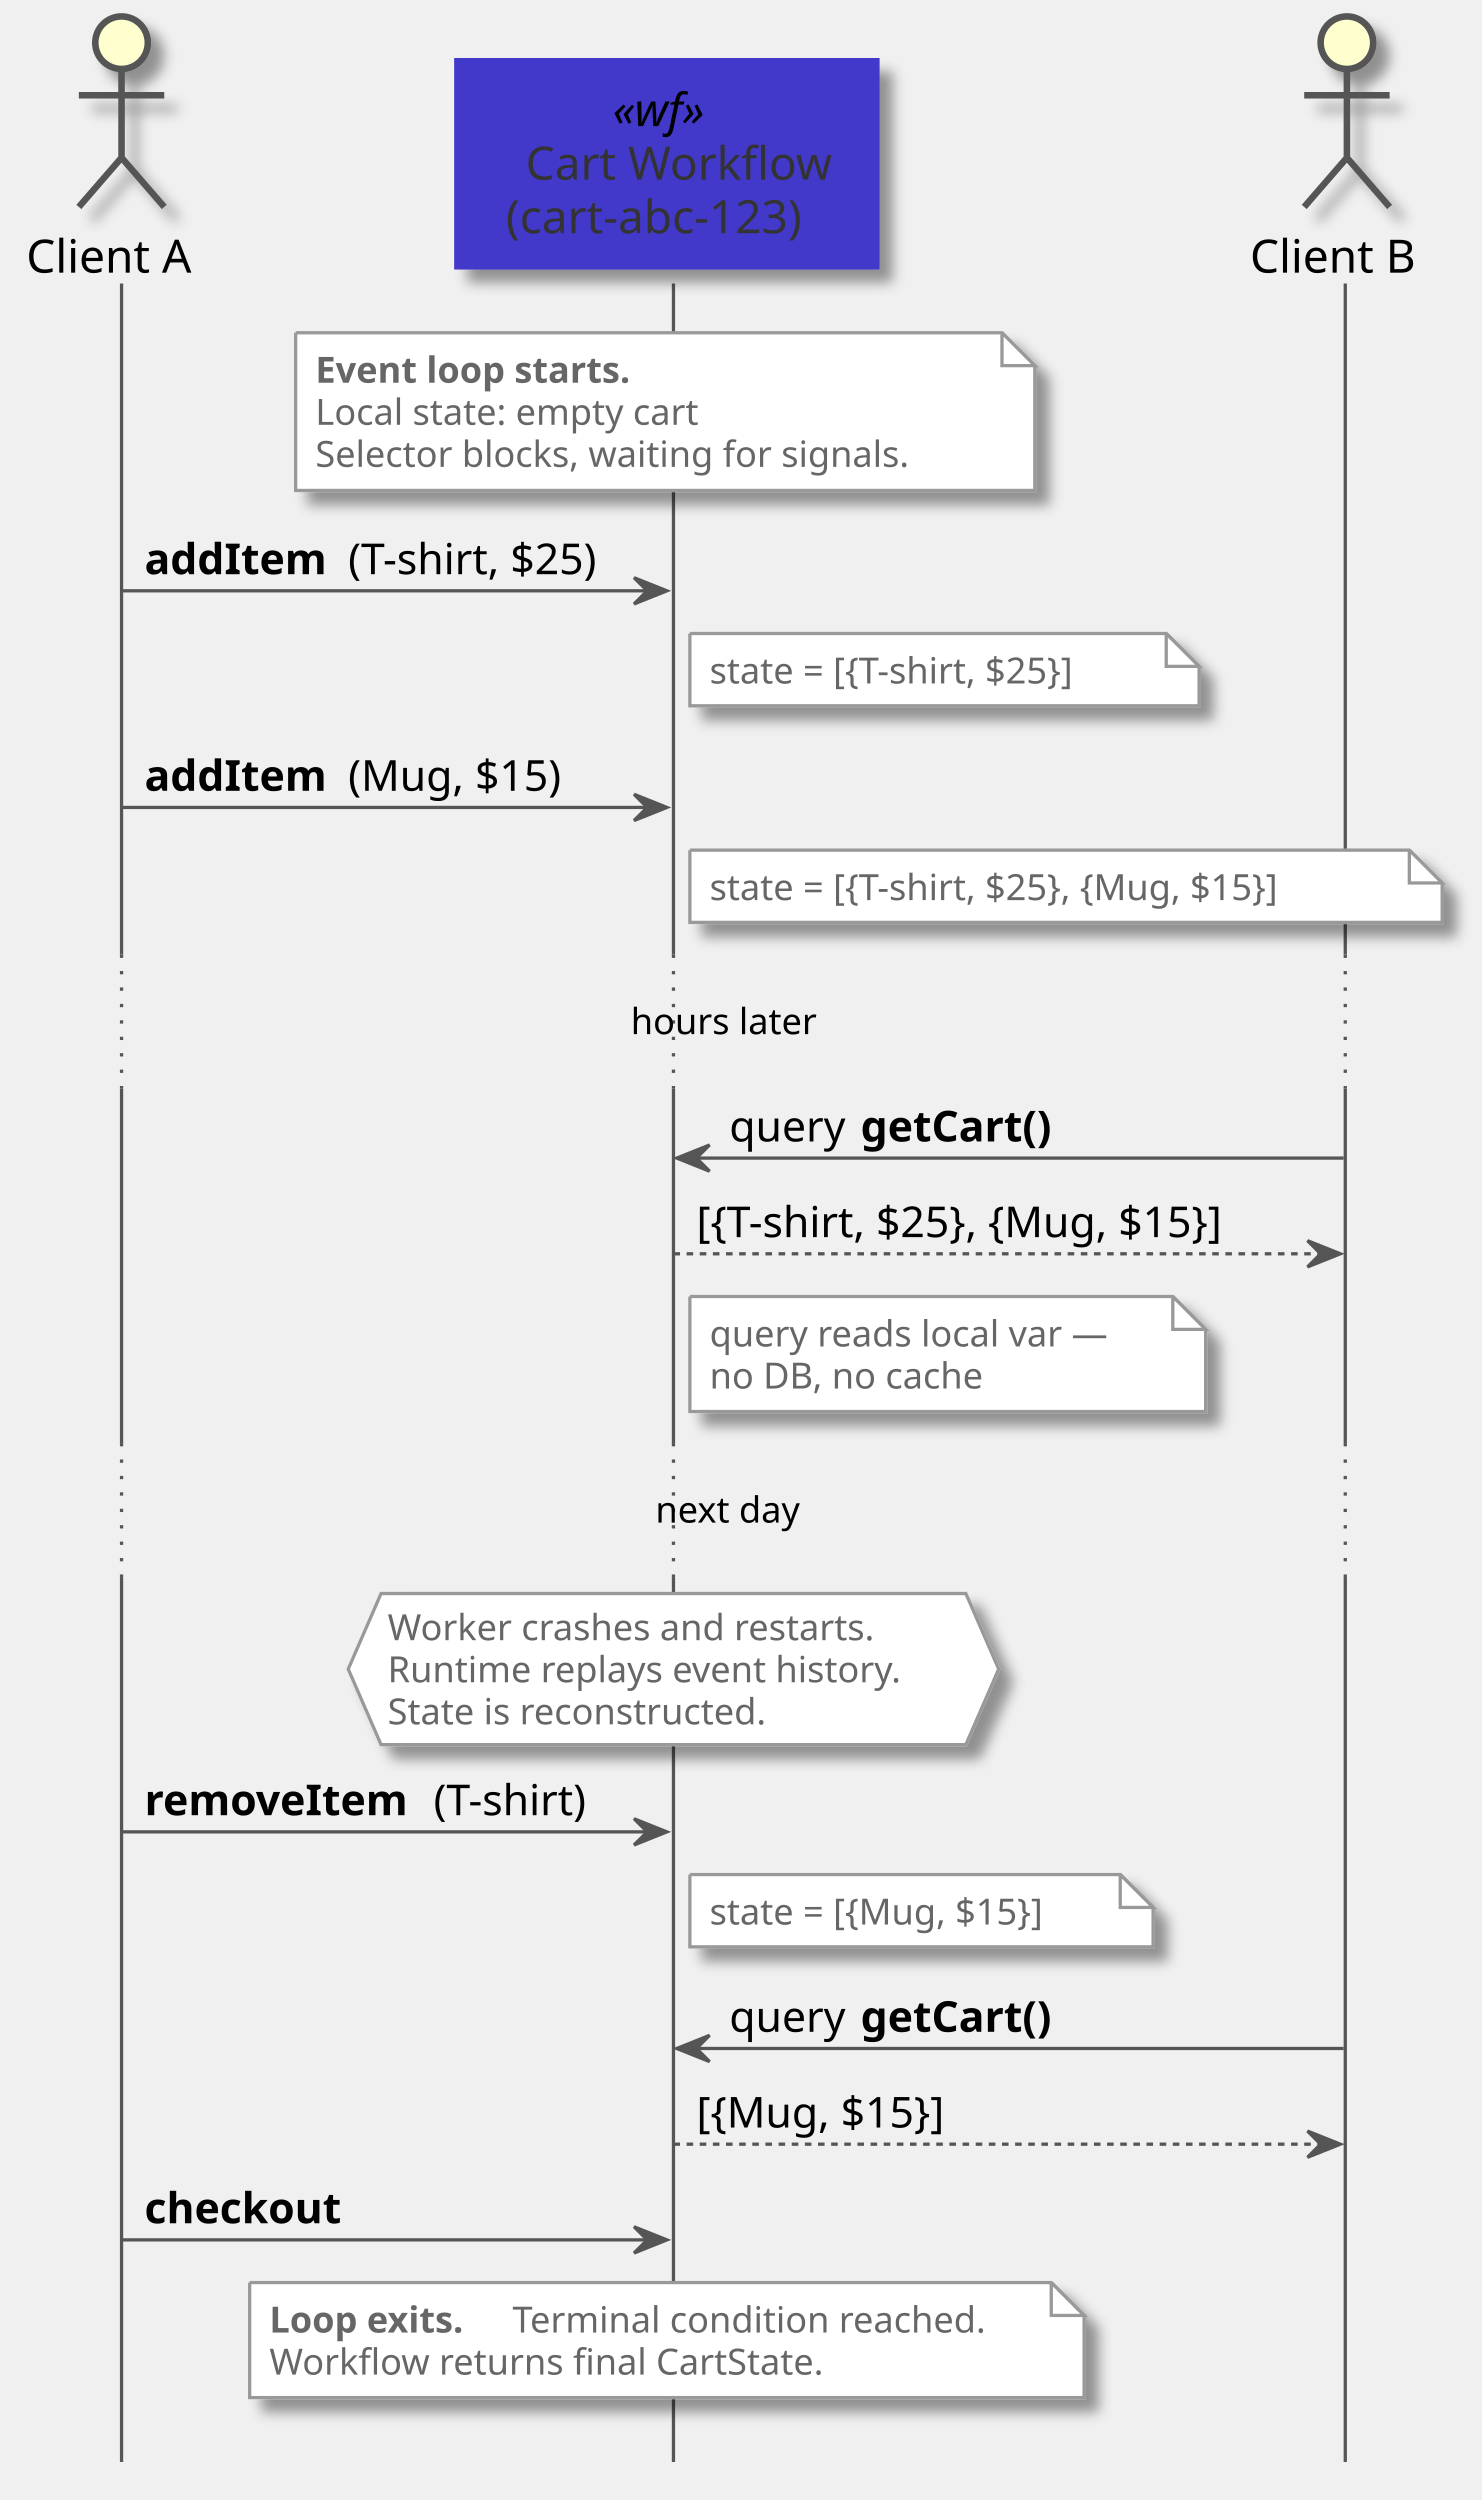
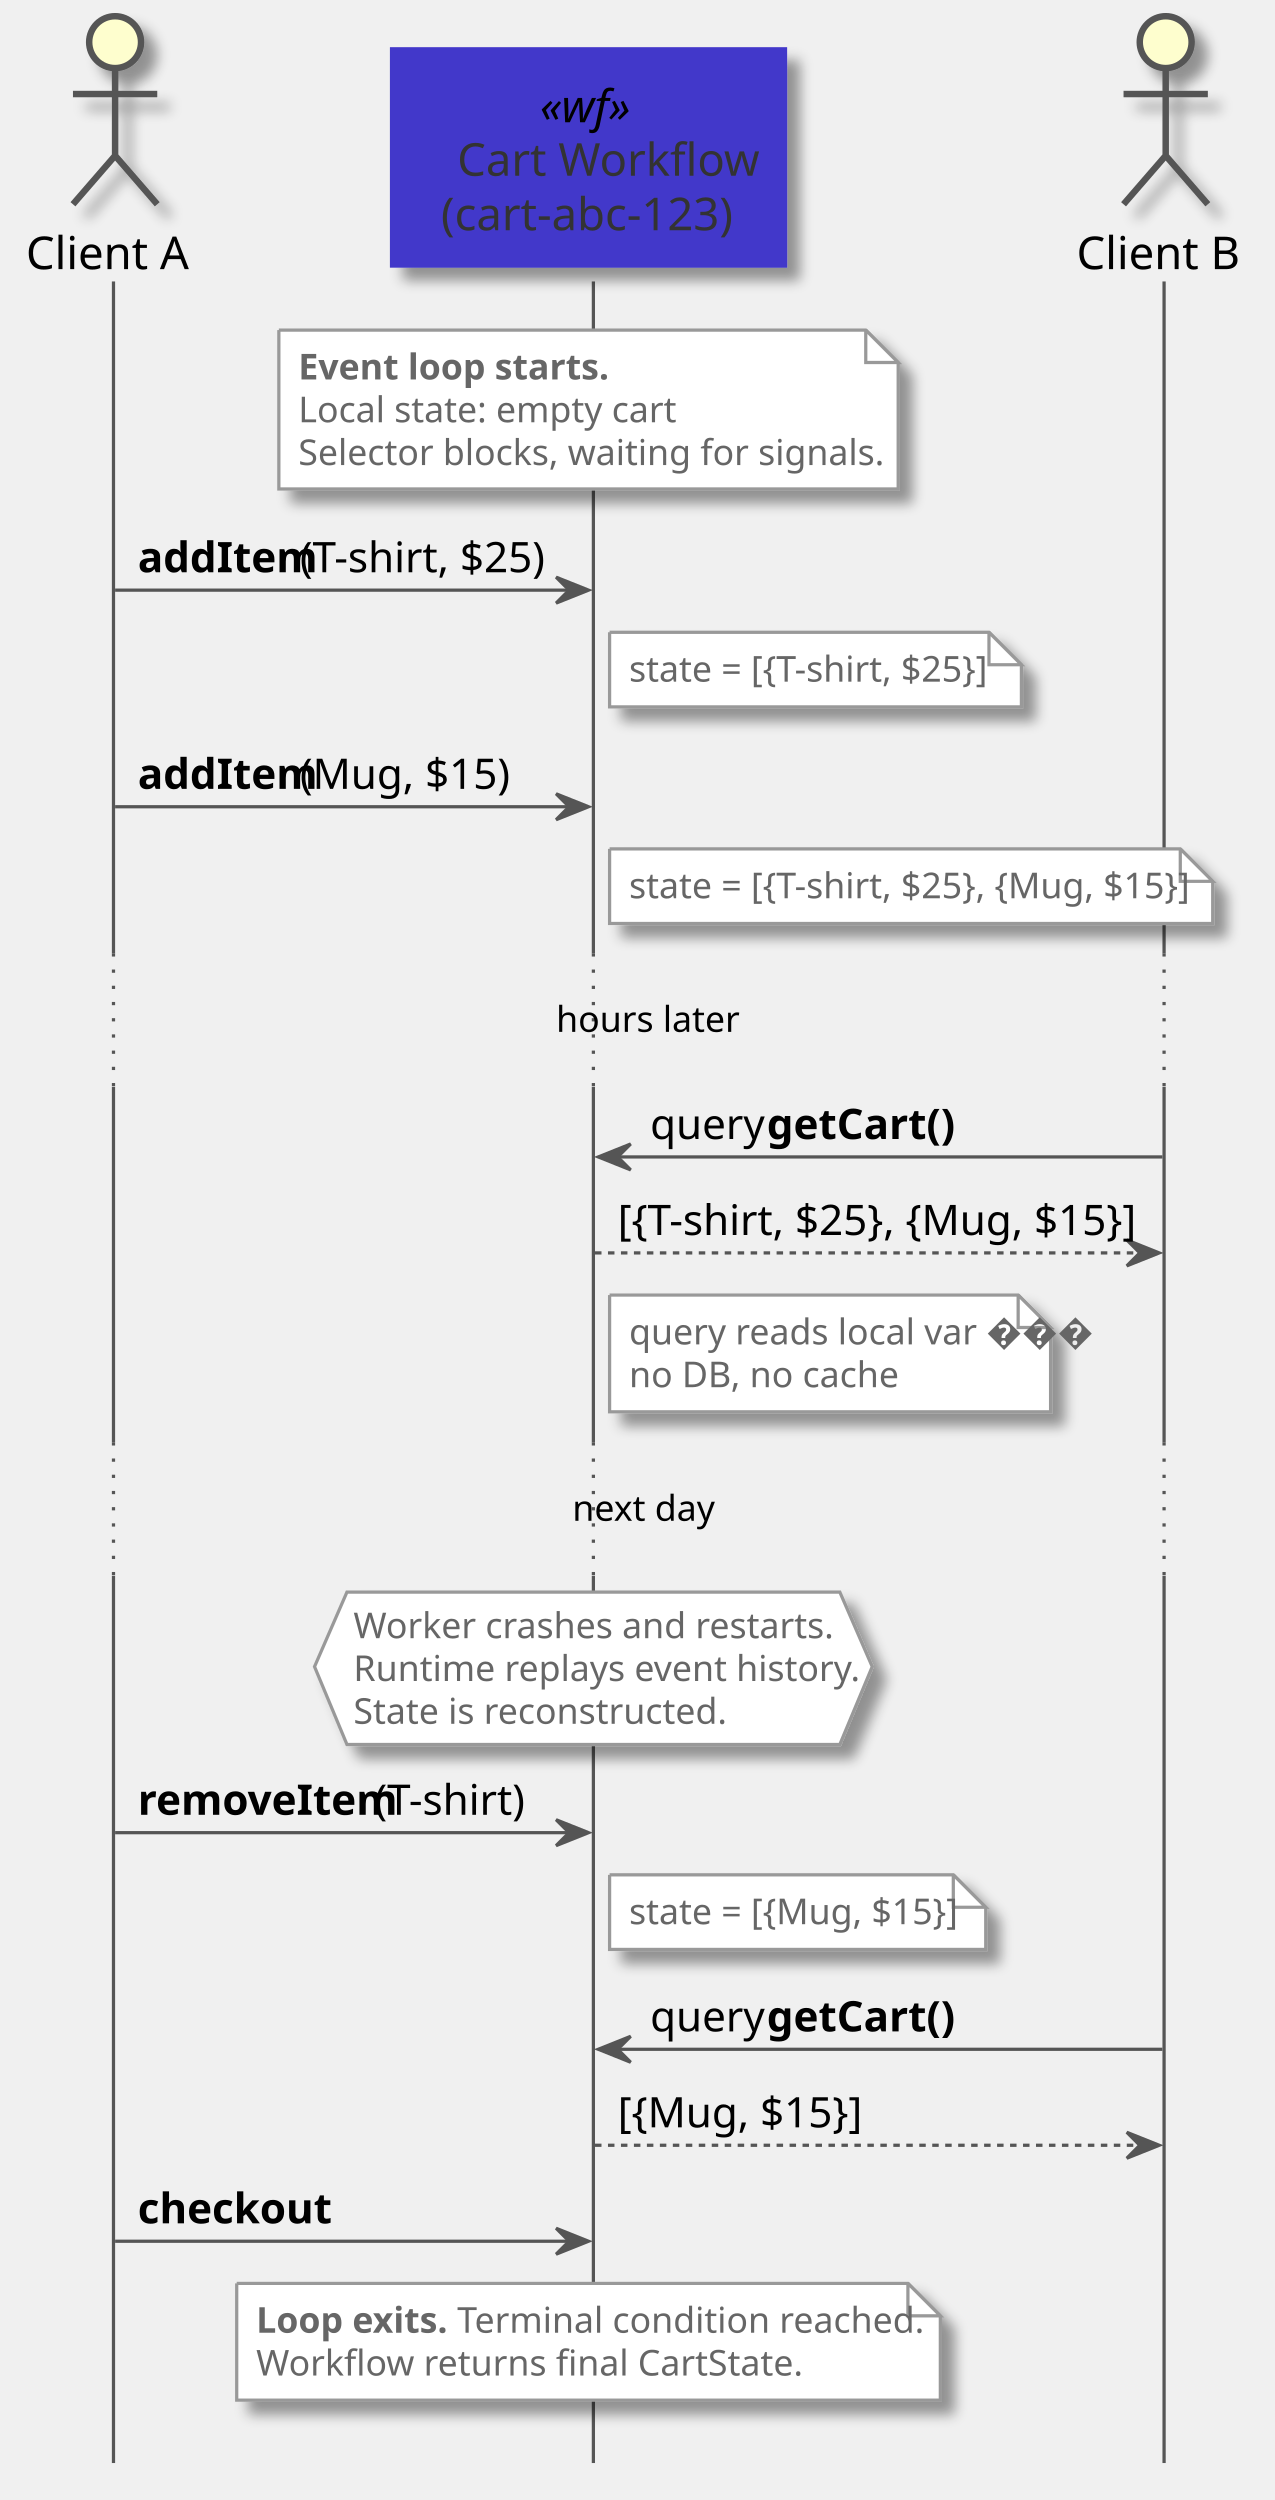
- <svg xmlns="http://www.w3.org/2000/svg" contentScriptType="application/ecmascript" contentStyleType="text/css" height="761px" preserveAspectRatio="none" style="width:451px;height:761px;" version="1.1" viewBox="0 0 451 761" width="451px" zoomAndPan="magnify">
+ <svg xmlns="http://www.w3.org/2000/svg" contentScriptType="application/ecmascript" contentStyleType="text/css" height="771px" preserveAspectRatio="none" style="width:393px;height:771px;" version="1.1" viewBox="0 0 393 771" width="393px" zoomAndPan="magnify">
  <defs>
-     <filter height="300%" id="f1xc22ftysychx" width="300%" x="-1" y="-1">
+     <filter height="300%" id="f19huxp8jpxc04" width="300%" x="-1" y="-1">
      <feGaussianBlur result="blurOut" stdDeviation="2.0" />
      <feColorMatrix in="blurOut" result="blurOut2" type="matrix" values="0 0 0 0 0 0 0 0 0 0 0 0 0 0 0 0 0 0 .4 0" />
      <feOffset dx="4.0" dy="4.0" in="blurOut2" result="blurOut3" />
      <feBlend in="SourceGraphic" in2="blurOut3" mode="normal" />
    </filter>
  </defs>
  <g>
-     <line style="stroke: #555555; stroke-width: 1.0;" x1="37" x2="37" y1="86.297" y2="290.586" />
-     <line style="stroke: #555555; stroke-width: 1.0; stroke-dasharray: 1.0,4.0;" x1="37" x2="37" y1="290.586" y2="331.391" />
-     <line style="stroke: #555555; stroke-width: 1.0;" x1="37" x2="37" y1="331.391" y2="439.266" />
-     <line style="stroke: #555555; stroke-width: 1.0; stroke-dasharray: 1.0,4.0;" x1="37" x2="37" y1="439.266" y2="480.07" />
-     <line style="stroke: #555555; stroke-width: 1.0;" x1="37" x2="37" y1="480.07" y2="749.43" />
-     <line style="stroke: #555555; stroke-width: 1.0;" x1="205" x2="205" y1="86.297" y2="290.586" />
-     <line style="stroke: #555555; stroke-width: 1.0; stroke-dasharray: 1.0,4.0;" x1="205" x2="205" y1="290.586" y2="331.391" />
-     <line style="stroke: #555555; stroke-width: 1.0;" x1="205" x2="205" y1="331.391" y2="439.266" />
-     <line style="stroke: #555555; stroke-width: 1.0; stroke-dasharray: 1.0,4.0;" x1="205" x2="205" y1="439.266" y2="480.07" />
-     <line style="stroke: #555555; stroke-width: 1.0;" x1="205" x2="205" y1="480.07" y2="749.43" />
-     <line style="stroke: #555555; stroke-width: 1.0;" x1="409.5" x2="409.5" y1="86.297" y2="290.586" />
-     <line style="stroke: #555555; stroke-width: 1.0; stroke-dasharray: 1.0,4.0;" x1="409.5" x2="409.5" y1="290.586" y2="331.391" />
-     <line style="stroke: #555555; stroke-width: 1.0;" x1="409.5" x2="409.5" y1="331.391" y2="439.266" />
-     <line style="stroke: #555555; stroke-width: 1.0; stroke-dasharray: 1.0,4.0;" x1="409.5" x2="409.5" y1="439.266" y2="480.07" />
-     <line style="stroke: #555555; stroke-width: 1.0;" x1="409.5" x2="409.5" y1="480.07" y2="749.43" />
-     <text fill="#000000" font-family="sans-serif" font-size="14" lengthAdjust="spacingAndGlyphs" textLength="52" x="8" y="82.995">Client A</text>
-     <ellipse cx="37" cy="13" fill="#FEFECE" filter="url(#f1xc22ftysychx)" rx="8" ry="8" style="stroke: #555555; stroke-width: 2.0;" />
-     <path d="M37,21 L37,48 M24,29 L50,29 M37,48 L24,63 M37,48 L50,63 " fill="none" filter="url(#f1xc22ftysychx)" style="stroke: #555555; stroke-width: 2.0;" />
-     <rect fill="#4338CA" filter="url(#f1xc22ftysychx)" height="62.891" style="stroke: #4338CA; stroke-width: 1.5;" width="128" x="139" y="18.406" />
-     <text fill="#000000" font-family="sans-serif" font-size="14" font-style="italic" lengthAdjust="spacingAndGlyphs" textLength="33" x="186.5" y="38.401">«wf»</text>
-     <text fill="#333333" font-family="sans-serif" font-size="14" lengthAdjust="spacingAndGlyphs" textLength="94" x="160" y="54.698">Cart Workflow</text>
-     <text fill="#333333" font-family="sans-serif" font-size="14" lengthAdjust="spacingAndGlyphs" textLength="98" x="154" y="70.995">(cart-abc-123)</text>
-     <text fill="#000000" font-family="sans-serif" font-size="14" lengthAdjust="spacingAndGlyphs" textLength="53" x="380.5" y="82.995">Client B</text>
-     <ellipse cx="410" cy="13" fill="#FEFECE" filter="url(#f1xc22ftysychx)" rx="8" ry="8" style="stroke: #555555; stroke-width: 2.0;" />
-     <path d="M410,21 L410,48 M397,29 L423,29 M410,48 L397,63 M410,48 L423,63 " fill="none" filter="url(#f1xc22ftysychx)" style="stroke: #555555; stroke-width: 2.0;" />
-     <path d="M90,101.297 L90,149.297 L315,149.297 L315,111.297 L305,101.297 L90,101.297 " fill="#FFFFFF" filter="url(#f1xc22ftysychx)" style="stroke: #999999; stroke-width: 1.0;" />
-     <path d="M305,101.297 L305,111.297 L315,111.297 L305,101.297 " fill="#FFFFFF" style="stroke: #999999; stroke-width: 1.0;" />
-     <text fill="#666666" font-family="sans-serif" font-size="11" font-weight="bold" lengthAdjust="spacingAndGlyphs" textLength="113" x="96" y="116.507">Event loop starts.</text>
-     <text fill="#666666" font-family="sans-serif" font-size="11" lengthAdjust="spacingAndGlyphs" textLength="131" x="96" y="129.312">Local state: empty cart</text>
-     <text fill="#666666" font-family="sans-serif" font-size="11" lengthAdjust="spacingAndGlyphs" textLength="204" x="96" y="142.117">Selector blocks, waiting for signals.</text>
-     <polygon fill="#555555" points="193,175.844,203,179.844,193,183.844,197,179.844" style="stroke: #555555; stroke-width: 1.0;" />
-     <line style="stroke: #555555; stroke-width: 1.0;" x1="37" x2="199" y1="179.844" y2="179.844" />
-     <text fill="#000000" font-family="sans-serif" font-size="13" font-weight="bold" lengthAdjust="spacingAndGlyphs" textLength="62" x="44" y="174.778">addItem</text>
-     <text fill="#000000" font-family="sans-serif" font-size="13" lengthAdjust="spacingAndGlyphs" textLength="82" x="106" y="174.778">(T-shirt, $25)</text>
-     <path d="M210,192.844 L210,214.844 L365,214.844 L365,202.844 L355,192.844 L210,192.844 " fill="#FFFFFF" filter="url(#f1xc22ftysychx)" style="stroke: #999999; stroke-width: 1.0;" />
-     <path d="M355,192.844 L355,202.844 L365,202.844 L355,192.844 " fill="#FFFFFF" style="stroke: #999999; stroke-width: 1.0;" />
-     <text fill="#666666" font-family="sans-serif" font-size="11" lengthAdjust="spacingAndGlyphs" textLength="134" x="216" y="208.054">state = [{T-shirt, $25}]</text>
-     <polygon fill="#555555" points="193,241.781,203,245.781,193,249.781,197,245.781" style="stroke: #555555; stroke-width: 1.0;" />
-     <line style="stroke: #555555; stroke-width: 1.0;" x1="37" x2="199" y1="245.781" y2="245.781" />
-     <text fill="#000000" font-family="sans-serif" font-size="13" font-weight="bold" lengthAdjust="spacingAndGlyphs" textLength="62" x="44" y="240.715">addItem</text>
-     <text fill="#000000" font-family="sans-serif" font-size="13" lengthAdjust="spacingAndGlyphs" textLength="69" x="106" y="240.715">(Mug, $15)</text>
-     <path d="M210,258.781 L210,280.781 L439,280.781 L439,268.781 L429,258.781 L210,258.781 " fill="#FFFFFF" filter="url(#f1xc22ftysychx)" style="stroke: #999999; stroke-width: 1.0;" />
-     <path d="M429,258.781 L429,268.781 L439,268.781 L429,258.781 " fill="#FFFFFF" style="stroke: #999999; stroke-width: 1.0;" />
-     <text fill="#666666" font-family="sans-serif" font-size="11" lengthAdjust="spacingAndGlyphs" textLength="208" x="216" y="273.992">state = [{T-shirt, $25}, {Mug, $15}]</text>
-     <text fill="#000000" font-family="sans-serif" font-size="11" lengthAdjust="spacingAndGlyphs" textLength="63" x="192" y="314.796">hours later</text>
-     <polygon fill="#555555" points="216,348.523,206,352.523,216,356.523,212,352.523" style="stroke: #555555; stroke-width: 1.0;" />
-     <line style="stroke: #555555; stroke-width: 1.0;" x1="210" x2="409" y1="352.523" y2="352.523" />
-     <text fill="#000000" font-family="sans-serif" font-size="13" lengthAdjust="spacingAndGlyphs" textLength="36" x="222" y="347.457">query</text>
-     <text fill="#000000" font-family="sans-serif" font-size="13" font-weight="bold" lengthAdjust="spacingAndGlyphs" textLength="68" x="262" y="347.457">getCart()</text>
-     <polygon fill="#555555" points="398,377.656,408,381.656,398,385.656,402,381.656" style="stroke: #555555; stroke-width: 1.0;" />
-     <line style="stroke: #555555; stroke-width: 1.0; stroke-dasharray: 2.0,2.0;" x1="205" x2="404" y1="381.656" y2="381.656" />
-     <text fill="#000000" font-family="sans-serif" font-size="13" lengthAdjust="spacingAndGlyphs" textLength="181" x="212" y="376.59">[{T-shirt, $25}, {Mug, $15}]</text>
-     <path d="M210,394.656 L210,429.656 L367,429.656 L367,404.656 L357,394.656 L210,394.656 " fill="#FFFFFF" filter="url(#f1xc22ftysychx)" style="stroke: #999999; stroke-width: 1.0;" />
-     <path d="M357,394.656 L357,404.656 L367,404.656 L357,394.656 " fill="#FFFFFF" style="stroke: #999999; stroke-width: 1.0;" />
-     <text fill="#666666" font-family="sans-serif" font-size="11" lengthAdjust="spacingAndGlyphs" textLength="136" x="216" y="409.867">query reads local var —</text>
-     <text fill="#666666" font-family="sans-serif" font-size="11" lengthAdjust="spacingAndGlyphs" textLength="93" x="216" y="422.671">no DB, no cache</text>
-     <text fill="#000000" font-family="sans-serif" font-size="11" lengthAdjust="spacingAndGlyphs" textLength="48" x="199.5" y="463.476">next day</text>
-     <polygon fill="#FFFFFF" filter="url(#f1xc22ftysychx)" points="116,485.07,294,485.07,304,508.07,294,531.07,116,531.07,106,508.07,116,485.07" style="stroke: #999999; stroke-width: 1.0;" />
-     <text fill="#666666" font-family="sans-serif" font-size="11" lengthAdjust="spacingAndGlyphs" textLength="168" x="118" y="499.281">Worker crashes and restarts.</text>
-     <text fill="#666666" font-family="sans-serif" font-size="11" lengthAdjust="spacingAndGlyphs" textLength="174" x="118" y="512.085">Runtime replays event history.</text>
-     <text fill="#666666" font-family="sans-serif" font-size="11" lengthAdjust="spacingAndGlyphs" textLength="131" x="118" y="524.89">State is reconstructed.</text>
-     <polygon fill="#555555" points="193,553.617,203,557.617,193,561.617,197,557.617" style="stroke: #555555; stroke-width: 1.0;" />
-     <line style="stroke: #555555; stroke-width: 1.0;" x1="37" x2="199" y1="557.617" y2="557.617" />
-     <text fill="#000000" font-family="sans-serif" font-size="13" font-weight="bold" lengthAdjust="spacingAndGlyphs" textLength="88" x="44" y="552.551">removeItem</text>
-     <text fill="#000000" font-family="sans-serif" font-size="13" lengthAdjust="spacingAndGlyphs" textLength="50" x="132" y="552.551">(T-shirt)</text>
-     <path d="M210,570.617 L210,592.617 L351,592.617 L351,580.617 L341,570.617 L210,570.617 " fill="#FFFFFF" filter="url(#f1xc22ftysychx)" style="stroke: #999999; stroke-width: 1.0;" />
-     <path d="M341,570.617 L341,580.617 L351,580.617 L341,570.617 " fill="#FFFFFF" style="stroke: #999999; stroke-width: 1.0;" />
-     <text fill="#666666" font-family="sans-serif" font-size="11" lengthAdjust="spacingAndGlyphs" textLength="120" x="216" y="585.828">state = [{Mug, $15}]</text>
-     <polygon fill="#555555" points="216,619.555,206,623.555,216,627.555,212,623.555" style="stroke: #555555; stroke-width: 1.0;" />
-     <line style="stroke: #555555; stroke-width: 1.0;" x1="210" x2="409" y1="623.555" y2="623.555" />
-     <text fill="#000000" font-family="sans-serif" font-size="13" lengthAdjust="spacingAndGlyphs" textLength="36" x="222" y="618.489">query</text>
-     <text fill="#000000" font-family="sans-serif" font-size="13" font-weight="bold" lengthAdjust="spacingAndGlyphs" textLength="68" x="262" y="618.489">getCart()</text>
-     <polygon fill="#555555" points="398,648.688,408,652.688,398,656.688,402,652.688" style="stroke: #555555; stroke-width: 1.0;" />
-     <line style="stroke: #555555; stroke-width: 1.0; stroke-dasharray: 2.0,2.0;" x1="205" x2="404" y1="652.688" y2="652.688" />
-     <text fill="#000000" font-family="sans-serif" font-size="13" lengthAdjust="spacingAndGlyphs" textLength="85" x="212" y="647.622">[{Mug, $15}]</text>
-     <polygon fill="#555555" points="193,677.82,203,681.82,193,685.82,197,681.82" style="stroke: #555555; stroke-width: 1.0;" />
-     <line style="stroke: #555555; stroke-width: 1.0;" x1="37" x2="199" y1="681.82" y2="681.82" />
-     <text fill="#000000" font-family="sans-serif" font-size="13" font-weight="bold" lengthAdjust="spacingAndGlyphs" textLength="67" x="44" y="676.754">checkout</text>
-     <path d="M76,694.82 L76,729.82 L330,729.82 L330,704.82 L320,694.82 L76,694.82 " fill="#FFFFFF" filter="url(#f1xc22ftysychx)" style="stroke: #999999; stroke-width: 1.0;" />
-     <path d="M320,694.82 L320,704.82 L330,704.82 L320,694.82 " fill="#FFFFFF" style="stroke: #999999; stroke-width: 1.0;" />
-     <text fill="#666666" font-family="sans-serif" font-size="11" font-weight="bold" lengthAdjust="spacingAndGlyphs" textLength="70" x="82" y="710.031">Loop exits.</text>
-     <text fill="#666666" font-family="sans-serif" font-size="11" lengthAdjust="spacingAndGlyphs" textLength="159" x="156" y="710.031">Terminal condition reached.</text>
-     <text fill="#666666" font-family="sans-serif" font-size="11" lengthAdjust="spacingAndGlyphs" textLength="186" x="82" y="722.835">Workflow returns final CartState.</text>
+     <line style="stroke: #555555; stroke-width: 1.0;" x1="35" x2="35" y1="86.8" y2="294" />
+     <line style="stroke: #555555; stroke-width: 1.0; stroke-dasharray: 1.0,4.0;" x1="35" x2="35" y1="294" y2="335.199" />
+     <line style="stroke: #555555; stroke-width: 1.0;" x1="35" x2="35" y1="335.199" y2="444.799" />
+     <line style="stroke: #555555; stroke-width: 1.0; stroke-dasharray: 1.0,4.0;" x1="35" x2="35" y1="444.799" y2="485.999" />
+     <line style="stroke: #555555; stroke-width: 1.0;" x1="35" x2="35" y1="485.999" y2="759.599" />
+     <line style="stroke: #555555; stroke-width: 1.0;" x1="183" x2="183" y1="86.8" y2="294" />
+     <line style="stroke: #555555; stroke-width: 1.0; stroke-dasharray: 1.0,4.0;" x1="183" x2="183" y1="294" y2="335.199" />
+     <line style="stroke: #555555; stroke-width: 1.0;" x1="183" x2="183" y1="335.199" y2="444.799" />
+     <line style="stroke: #555555; stroke-width: 1.0; stroke-dasharray: 1.0,4.0;" x1="183" x2="183" y1="444.799" y2="485.999" />
+     <line style="stroke: #555555; stroke-width: 1.0;" x1="183" x2="183" y1="485.999" y2="759.599" />
+     <line style="stroke: #555555; stroke-width: 1.0;" x1="359" x2="359" y1="86.8" y2="294" />
+     <line style="stroke: #555555; stroke-width: 1.0; stroke-dasharray: 1.0,4.0;" x1="359" x2="359" y1="294" y2="335.199" />
+     <line style="stroke: #555555; stroke-width: 1.0;" x1="359" x2="359" y1="335.199" y2="444.799" />
+     <line style="stroke: #555555; stroke-width: 1.0; stroke-dasharray: 1.0,4.0;" x1="359" x2="359" y1="444.799" y2="485.999" />
+     <line style="stroke: #555555; stroke-width: 1.0;" x1="359" x2="359" y1="485.999" y2="759.599" />
+     <text fill="#000000" font-family="sans-serif" font-size="14" lengthAdjust="spacingAndGlyphs" textLength="49" x="8" y="83.006">Client A</text>
+     <ellipse cx="35.5" cy="13" fill="#FEFECE" filter="url(#f19huxp8jpxc04)" rx="8" ry="8" style="stroke: #555555; stroke-width: 2.0;" />
+     <path d="M35.5,21 L35.5,48 M22.5,29 L48.5,29 M35.5,48 L22.5,63 M35.5,48 L48.5,63 " fill="none" filter="url(#f19huxp8jpxc04)" style="stroke: #555555; stroke-width: 2.0;" />
+     <rect fill="#4338CA" filter="url(#f19huxp8jpxc04)" height="66.5" style="stroke: #4338CA; stroke-width: 1.5;" width="121" x="121" y="15.3" />
+     <text fill="#000000" font-family="sans-serif" font-size="14" font-style="italic" lengthAdjust="spacingAndGlyphs" textLength="30" x="166.5" y="37.7">«wf»</text>
+     <text fill="#333333" font-family="sans-serif" font-size="14" lengthAdjust="spacingAndGlyphs" textLength="89" x="141" y="54.206">Cart Workflow</text>
+     <text fill="#333333" font-family="sans-serif" font-size="14" lengthAdjust="spacingAndGlyphs" textLength="91" x="136" y="71.006">(cart-abc-123)</text>
+     <text fill="#000000" font-family="sans-serif" font-size="14" lengthAdjust="spacingAndGlyphs" textLength="49" x="332" y="83.006">Client B</text>
+     <ellipse cx="359.5" cy="13" fill="#FEFECE" filter="url(#f19huxp8jpxc04)" rx="8" ry="8" style="stroke: #555555; stroke-width: 2.0;" />
+     <path d="M359.5,21 L359.5,48 M346.5,29 L372.5,29 M359.5,48 L346.5,63 M359.5,48 L372.5,63 " fill="none" filter="url(#f19huxp8jpxc04)" style="stroke: #555555; stroke-width: 2.0;" />
+     <path d="M86,101.8 L86,150.8 L277,150.8 L277,111.8 L267,101.8 L86,101.8 " fill="#FFFFFF" filter="url(#f19huxp8jpxc04)" style="stroke: #999999; stroke-width: 1.0;" />
+     <path d="M267,101.8 L267,111.8 L277,111.8 L267,101.8 " fill="#FFFFFF" style="stroke: #999999; stroke-width: 1.0;" />
+     <text fill="#666666" font-family="sans-serif" font-size="11" font-weight="bold" lengthAdjust="spacingAndGlyphs" textLength="93" x="92" y="117.019">Event loop starts.</text>
+     <text fill="#666666" font-family="sans-serif" font-size="11" lengthAdjust="spacingAndGlyphs" textLength="111" x="92" y="130.219">Local state: empty cart</text>
+     <text fill="#666666" font-family="sans-serif" font-size="11" lengthAdjust="spacingAndGlyphs" textLength="170" x="92" y="143.419">Selector blocks, waiting for signals.</text>
+     <polygon fill="#555555" points="171.5,178,181.5,182,171.5,186,175.5,182" style="stroke: #555555; stroke-width: 1.0;" />
+     <line style="stroke: #555555; stroke-width: 1.0;" x1="35.5" x2="177.5" y1="182" y2="182" />
+     <text fill="#000000" font-family="sans-serif" font-size="13" font-weight="bold" lengthAdjust="spacingAndGlyphs" textLength="50" x="42.5" y="176.477">addItem</text>
+     <text fill="#000000" font-family="sans-serif" font-size="13" lengthAdjust="spacingAndGlyphs" textLength="74" x="92.5" y="176.477">(T-shirt, $25)</text>
+     <path d="M188,195 L188,218 L315,218 L315,205 L305,195 L188,195 " fill="#FFFFFF" filter="url(#f19huxp8jpxc04)" style="stroke: #999999; stroke-width: 1.0;" />
+     <path d="M305,195 L305,205 L315,205 L305,195 " fill="#FFFFFF" style="stroke: #999999; stroke-width: 1.0;" />
+     <text fill="#666666" font-family="sans-serif" font-size="11" lengthAdjust="spacingAndGlyphs" textLength="106" x="194" y="210.219">state = [{T-shirt, $25}]</text>
+     <polygon fill="#555555" points="171.5,244.8,181.5,248.8,171.5,252.8,175.5,248.8" style="stroke: #555555; stroke-width: 1.0;" />
+     <line style="stroke: #555555; stroke-width: 1.0;" x1="35.5" x2="177.5" y1="248.8" y2="248.8" />
+     <text fill="#000000" font-family="sans-serif" font-size="13" font-weight="bold" lengthAdjust="spacingAndGlyphs" textLength="50" x="42.5" y="243.277">addItem</text>
+     <text fill="#000000" font-family="sans-serif" font-size="13" lengthAdjust="spacingAndGlyphs" textLength="62" x="92.5" y="243.277">(Mug, $15)</text>
+     <path d="M188,261.8 L188,284.8 L374,284.8 L374,271.8 L364,261.8 L188,261.8 " fill="#FFFFFF" filter="url(#f19huxp8jpxc04)" style="stroke: #999999; stroke-width: 1.0;" />
+     <path d="M364,261.8 L364,271.8 L374,271.8 L364,261.8 " fill="#FFFFFF" style="stroke: #999999; stroke-width: 1.0;" />
+     <text fill="#666666" font-family="sans-serif" font-size="11" lengthAdjust="spacingAndGlyphs" textLength="165" x="194" y="277.019">state = [{T-shirt, $25}, {Mug, $15}]</text>
+     <text fill="#000000" font-family="sans-serif" font-size="11" lengthAdjust="spacingAndGlyphs" textLength="52" x="171.5" y="318.218">hours later</text>
+     <polygon fill="#555555" points="194.5,352.799,184.5,356.799,194.5,360.799,190.5,356.799" style="stroke: #555555; stroke-width: 1.0;" />
+     <line style="stroke: #555555; stroke-width: 1.0;" x1="188.5" x2="358.5" y1="356.799" y2="356.799" />
+     <text fill="#000000" font-family="sans-serif" font-size="13" lengthAdjust="spacingAndGlyphs" textLength="32" x="200.5" y="351.276">query</text>
+     <text fill="#000000" font-family="sans-serif" font-size="13" font-weight="bold" lengthAdjust="spacingAndGlyphs" textLength="52" x="236.5" y="351.276">getCart()</text>
+     <polygon fill="#555555" points="347.5,382.399,357.5,386.399,347.5,390.399,351.5,386.399" style="stroke: #555555; stroke-width: 1.0;" />
+     <line style="stroke: #555555; stroke-width: 1.0; stroke-dasharray: 2.0,2.0;" x1="183.5" x2="353.5" y1="386.399" y2="386.399" />
+     <text fill="#000000" font-family="sans-serif" font-size="13" lengthAdjust="spacingAndGlyphs" textLength="152" x="190.5" y="380.876">[{T-shirt, $25}, {Mug, $15}]</text>
+     <path d="M188,399.399 L188,435.399 L324,435.399 L324,409.399 L314,399.399 L188,399.399 " fill="#FFFFFF" filter="url(#f19huxp8jpxc04)" style="stroke: #999999; stroke-width: 1.0;" />
+     <path d="M314,399.399 L314,409.399 L324,409.399 L314,399.399 " fill="#FFFFFF" style="stroke: #999999; stroke-width: 1.0;" />
+     <text fill="#666666" font-family="sans-serif" font-size="11" lengthAdjust="spacingAndGlyphs" textLength="115" x="194" y="414.618">query reads local var ���</text>
+     <text fill="#666666" font-family="sans-serif" font-size="11" lengthAdjust="spacingAndGlyphs" textLength="81" x="194" y="427.818">no DB, no cache</text>
+     <text fill="#000000" font-family="sans-serif" font-size="11" lengthAdjust="spacingAndGlyphs" textLength="42" x="176.5" y="469.018">next day</text>
+     <polygon fill="#FFFFFF" filter="url(#f19huxp8jpxc04)" points="107,490.999,259,490.999,269,513.999,259,537.999,107,537.999,97,513.999,107,490.999" style="stroke: #999999; stroke-width: 1.0;" />
+     <text fill="#666666" font-family="sans-serif" font-size="11" lengthAdjust="spacingAndGlyphs" textLength="144" x="109" y="505.218">Worker crashes and restarts.</text>
+     <text fill="#666666" font-family="sans-serif" font-size="11" lengthAdjust="spacingAndGlyphs" textLength="148" x="109" y="518.418">Runtime replays event history.</text>
+     <text fill="#666666" font-family="sans-serif" font-size="11" lengthAdjust="spacingAndGlyphs" textLength="110" x="109" y="531.618">State is reconstructed.</text>
+     <polygon fill="#555555" points="171.5,561.199,181.5,565.199,171.5,569.199,175.5,565.199" style="stroke: #555555; stroke-width: 1.0;" />
+     <line style="stroke: #555555; stroke-width: 1.0;" x1="35.5" x2="177.5" y1="565.199" y2="565.199" />
+     <text fill="#000000" font-family="sans-serif" font-size="13" font-weight="bold" lengthAdjust="spacingAndGlyphs" textLength="73" x="42.5" y="559.676">removeItem</text>
+     <text fill="#000000" font-family="sans-serif" font-size="13" lengthAdjust="spacingAndGlyphs" textLength="45" x="115.5" y="559.676">(T-shirt)</text>
+     <path d="M188,578.199 L188,601.199 L304,601.199 L304,588.199 L294,578.199 L188,578.199 " fill="#FFFFFF" filter="url(#f19huxp8jpxc04)" style="stroke: #999999; stroke-width: 1.0;" />
+     <path d="M294,578.199 L294,588.199 L304,588.199 L294,578.199 " fill="#FFFFFF" style="stroke: #999999; stroke-width: 1.0;" />
+     <text fill="#666666" font-family="sans-serif" font-size="11" lengthAdjust="spacingAndGlyphs" textLength="95" x="194" y="593.418">state = [{Mug, $15}]</text>
+     <polygon fill="#555555" points="194.5,627.999,184.5,631.999,194.5,635.999,190.5,631.999" style="stroke: #555555; stroke-width: 1.0;" />
+     <line style="stroke: #555555; stroke-width: 1.0;" x1="188.5" x2="358.5" y1="631.999" y2="631.999" />
+     <text fill="#000000" font-family="sans-serif" font-size="13" lengthAdjust="spacingAndGlyphs" textLength="32" x="200.5" y="626.476">query</text>
+     <text fill="#000000" font-family="sans-serif" font-size="13" font-weight="bold" lengthAdjust="spacingAndGlyphs" textLength="52" x="236.5" y="626.476">getCart()</text>
+     <polygon fill="#555555" points="347.5,657.599,357.5,661.599,347.5,665.599,351.5,661.599" style="stroke: #555555; stroke-width: 1.0;" />
+     <line style="stroke: #555555; stroke-width: 1.0; stroke-dasharray: 2.0,2.0;" x1="183.5" x2="353.5" y1="661.599" y2="661.599" />
+     <text fill="#000000" font-family="sans-serif" font-size="13" lengthAdjust="spacingAndGlyphs" textLength="70" x="190.5" y="656.076">[{Mug, $15}]</text>
+     <polygon fill="#555555" points="171.5,687.199,181.5,691.199,171.5,695.199,175.5,691.199" style="stroke: #555555; stroke-width: 1.0;" />
+     <line style="stroke: #555555; stroke-width: 1.0;" x1="35.5" x2="177.5" y1="691.199" y2="691.199" />
+     <text fill="#000000" font-family="sans-serif" font-size="13" font-weight="bold" lengthAdjust="spacingAndGlyphs" textLength="56" x="42.5" y="685.676">checkout</text>
+     <path d="M73,704.199 L73,740.199 L290,740.199 L290,714.199 L280,704.199 L73,704.199 " fill="#FFFFFF" filter="url(#f19huxp8jpxc04)" style="stroke: #999999; stroke-width: 1.0;" />
+     <path d="M280,704.199 L280,714.199 L290,714.199 L280,704.199 " fill="#FFFFFF" style="stroke: #999999; stroke-width: 1.0;" />
+     <text fill="#666666" font-family="sans-serif" font-size="11" font-weight="bold" lengthAdjust="spacingAndGlyphs" textLength="59" x="79" y="719.418">Loop exits.</text>
+     <text fill="#666666" font-family="sans-serif" font-size="11" lengthAdjust="spacingAndGlyphs" textLength="134" x="141" y="719.418">Terminal condition reached.</text>
+     <text fill="#666666" font-family="sans-serif" font-size="11" lengthAdjust="spacingAndGlyphs" textLength="157" x="79" y="732.618">Workflow returns final CartState.</text>
  </g>
</svg>
